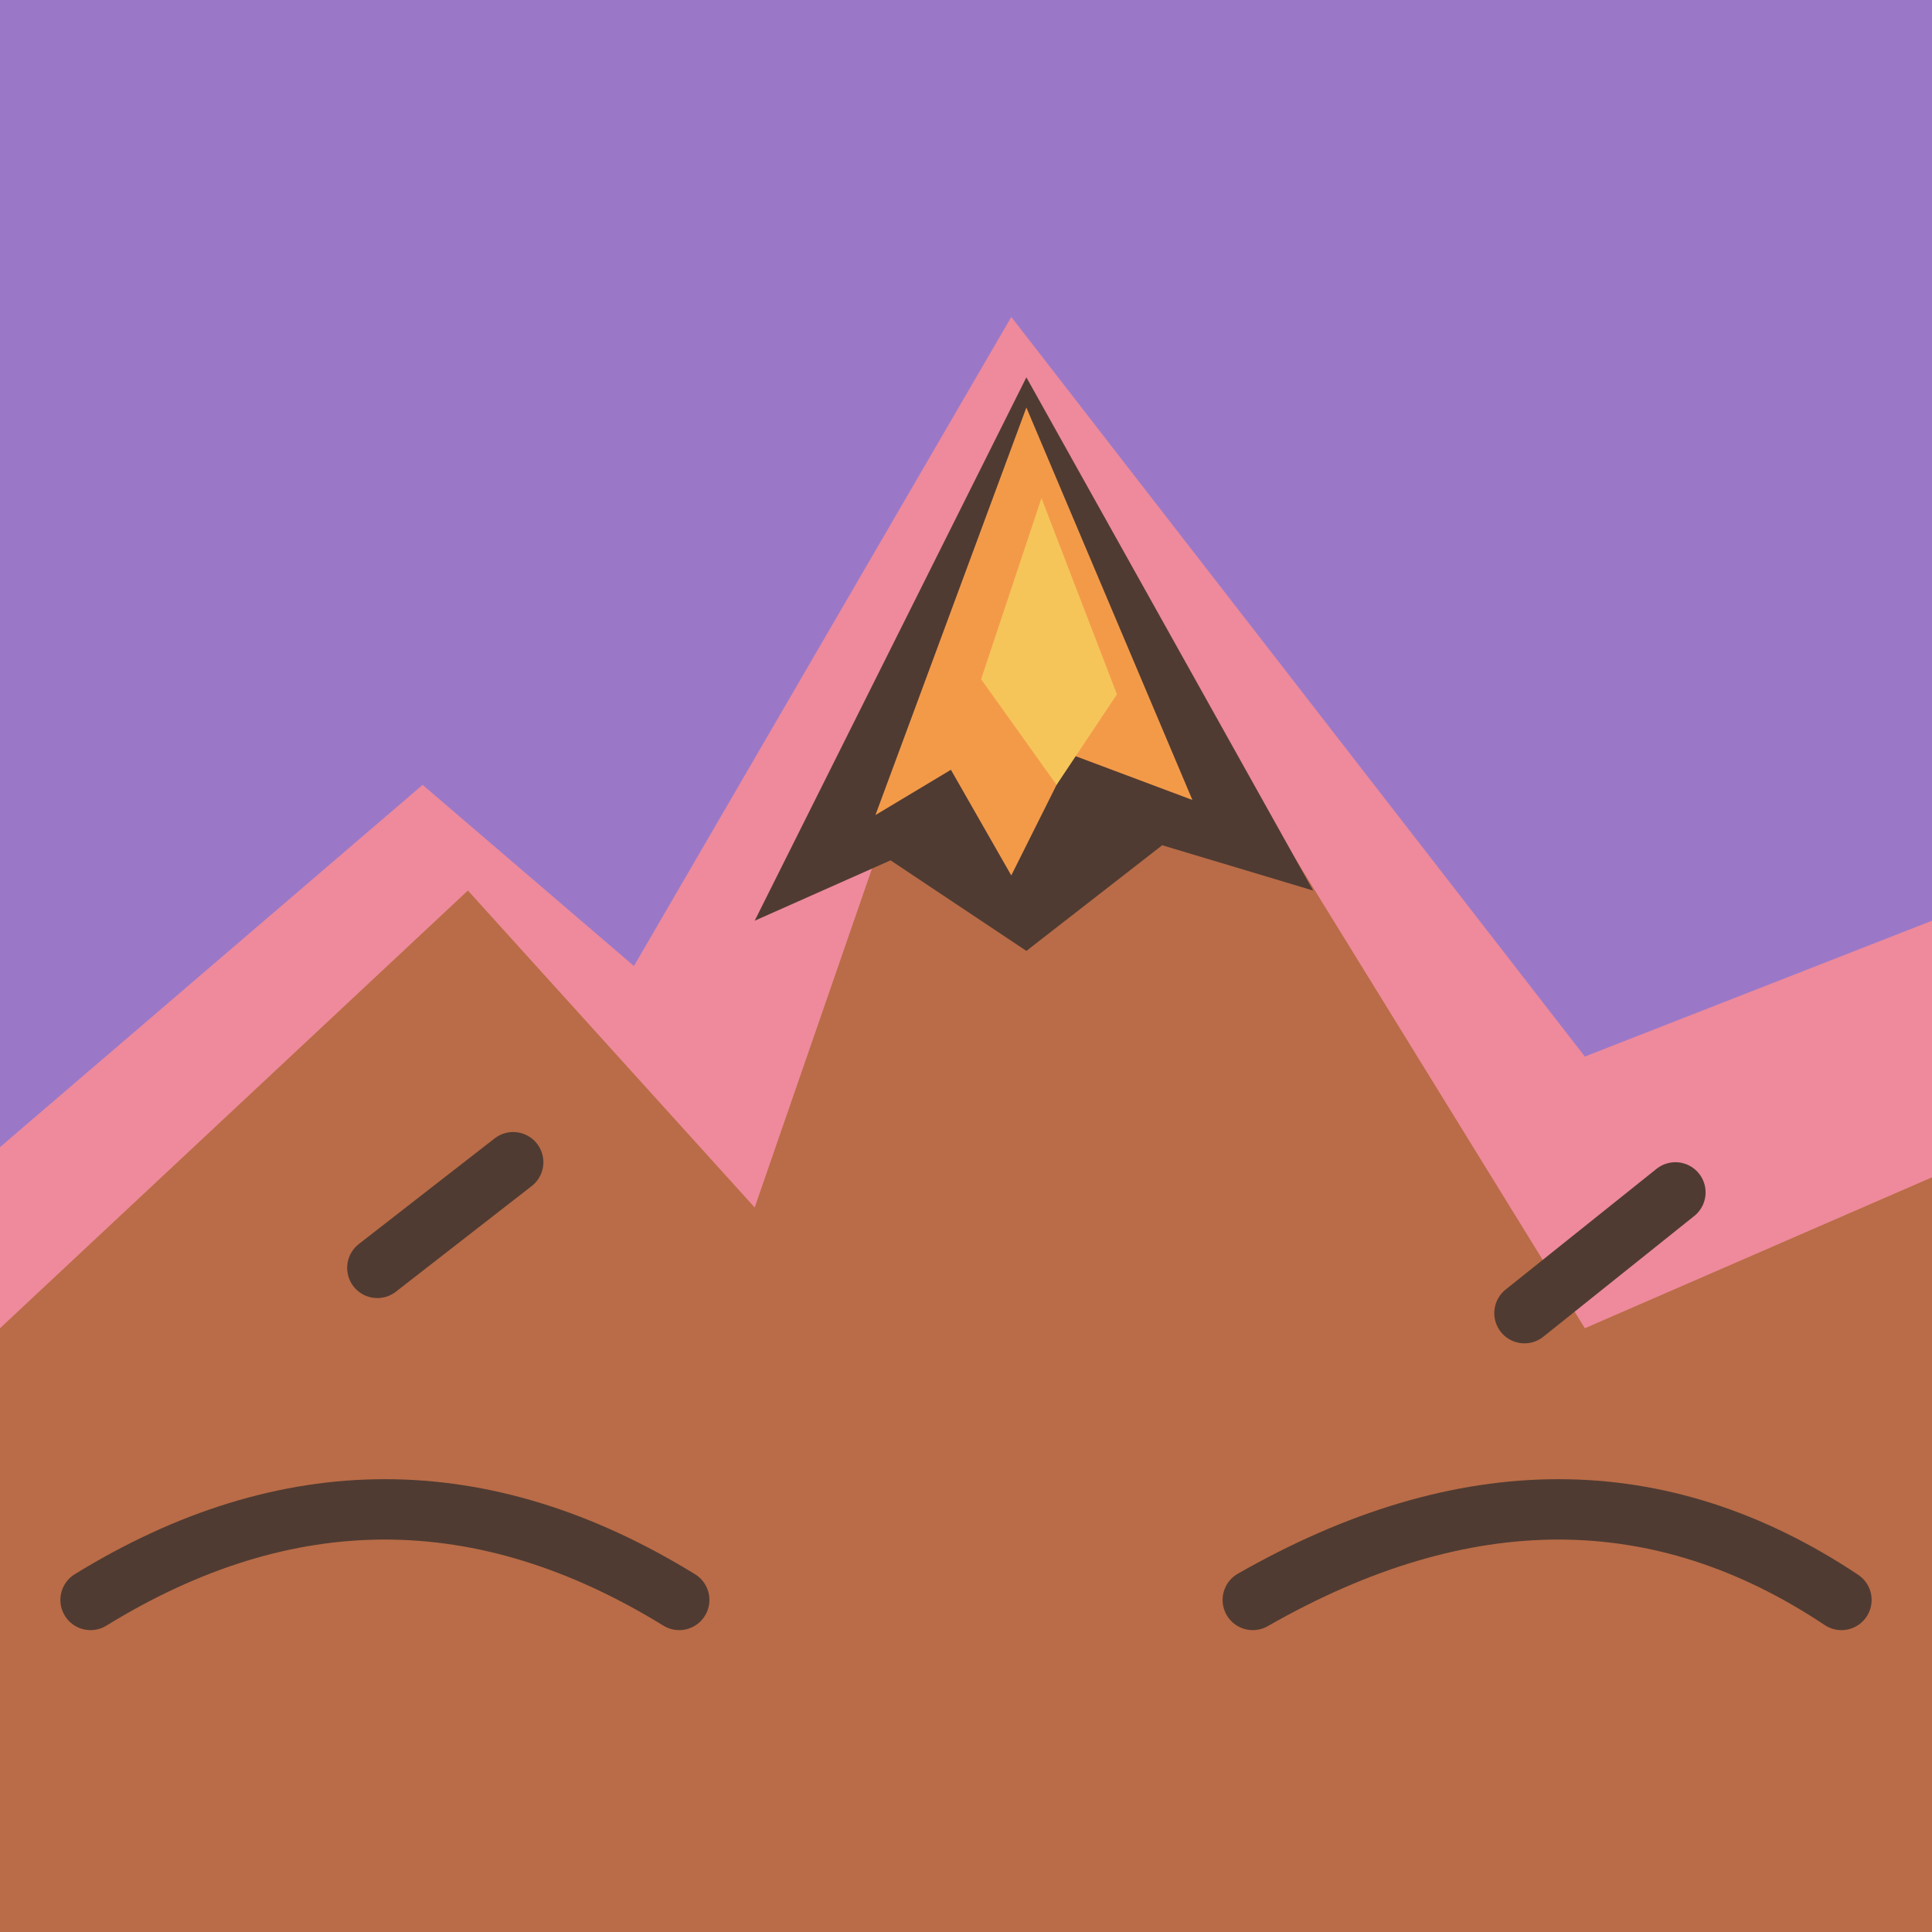
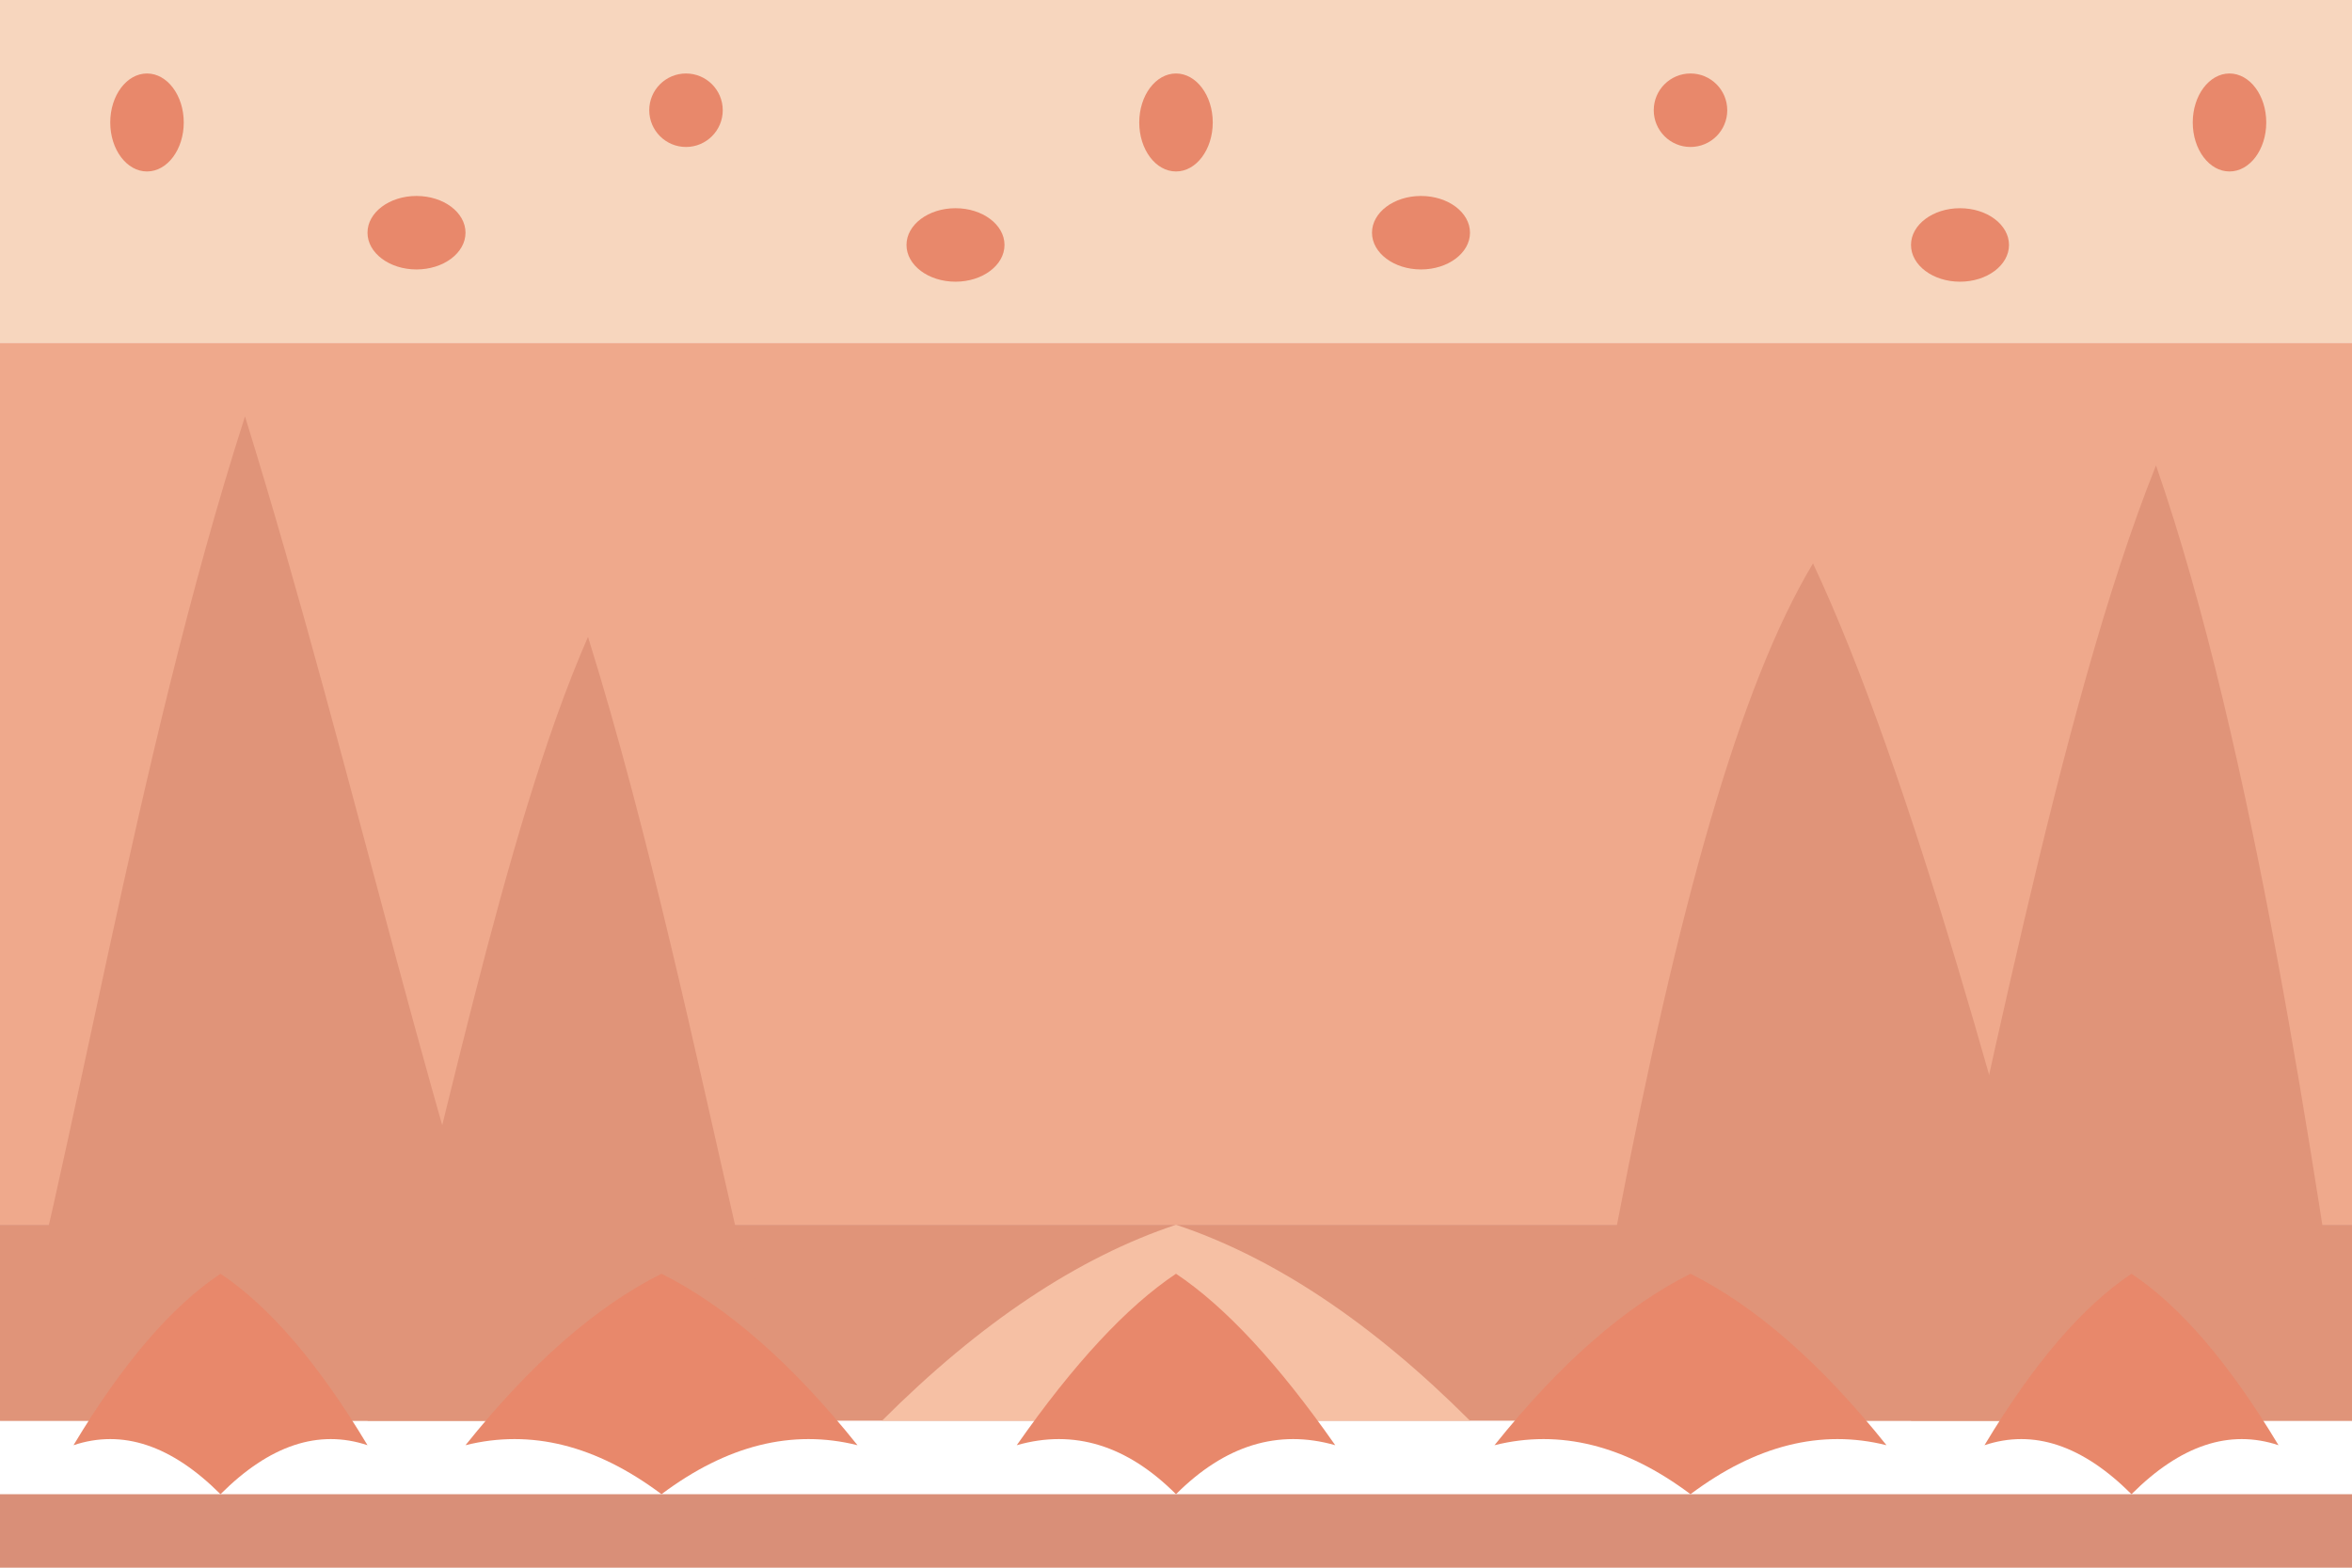
- <svg xmlns="http://www.w3.org/2000/svg" viewBox="0 0 128 128">
-   <path fill="#9B78C7" d="M0 0h128v128H0z" />
-   <path fill="#EE8A9B" d="M0 76 28 52l14 12 25-43 38 49 23-9v67H0Z" />
-   <path fill="#B96C47" d="M0 88 31 59l19 21 18-52 37 60 23-10v50H0Z" />
-   <path fill="#503B32" d="m50 61 18-36 19 34-10-3-9 7-9-6Z" />
-   <path fill="#F39A49" d="m58 54 10-27 11 26-8-3-4 8-4-7Z" />
-   <path fill="#F5C55A" d="m65 45 4-12 5 13-4 6Z" />
-   <g fill="none" stroke="#503B32" stroke-width="4" stroke-linecap="round">
-     <path d="M6 106c13-8 26-8 39 0m38 0c14-8 27-8 39 0M25 84l9-7m67 10 10-8" />
-   </g>
+ <svg xmlns="http://www.w3.org/2000/svg" viewBox="0 0 192 128">
+   <rect x="0" y="0" width="192" height="28" fill="#F7D6BE" />
+   <rect x="0" y="28" width="192" height="72" fill="#EFA98C" />
+   <ellipse cx="12" cy="10" rx="3" ry="4" fill="#E8886B" />
+   <ellipse cx="34" cy="19" rx="4" ry="3" fill="#E8886B" />
+   <ellipse cx="56" cy="9" rx="3" ry="3" fill="#E8886B" />
+   <ellipse cx="78" cy="20" rx="4" ry="3" fill="#E8886B" />
+   <ellipse cx="96" cy="10" rx="3" ry="4" fill="#E8886B" />
+   <ellipse cx="116" cy="19" rx="4" ry="3" fill="#E8886B" />
+   <ellipse cx="138" cy="9" rx="3" ry="3" fill="#E8886B" />
+   <ellipse cx="160" cy="20" rx="4" ry="3" fill="#E8886B" />
+   <ellipse cx="182" cy="10" rx="3" ry="4" fill="#E8886B" />
+   <rect x="0" y="100" width="192" height="16" fill="#E09479" />
+   <path d="M0 116C6 95 11 62 20 34C29 63 36 96 44 116Z" fill="#E09479" />
+   <path d="M30 116C36 94 41 68 48 52C53 68 57 87 60 100L66 116Z" fill="#E09479" />
+   <path d="M72 116Q84 104 96 100Q108 104 120 116Z" fill="#F6C0A4" />
+   <path d="M126 116L132 100C137 74 142 56 148 46C156 63 164 93 170 116Z" fill="#E09479" />
+   <path d="M156 116C162 91 168 58 176 38C184 61 189 96 192 116Z" fill="#E09479" />
+   <path d="M6 118Q12 108 18 104Q24 108 30 118Q24 116 18 122Q12 116 6 118Z" fill="#E8886B" />
+   <path d="M38 118Q46 108 54 104Q62 108 70 118Q62 116 54 122Q46 116 38 118Z" fill="#E8886B" />
+   <path d="M83 118Q90 108 96 104Q102 108 109 118Q102 116 96 122Q90 116 83 118Z" fill="#E8886B" />
+   <path d="M122 118Q130 108 138 104Q146 108 154 118Q146 116 138 122Q130 116 122 118Z" fill="#E8886B" />
+   <path d="M162 118Q168 108 174 104Q180 108 186 118Q180 116 174 122Q168 116 162 118Z" fill="#E8886B" />
+   <rect x="0" y="122" width="192" height="6" fill="#D98F78" />
</svg>
